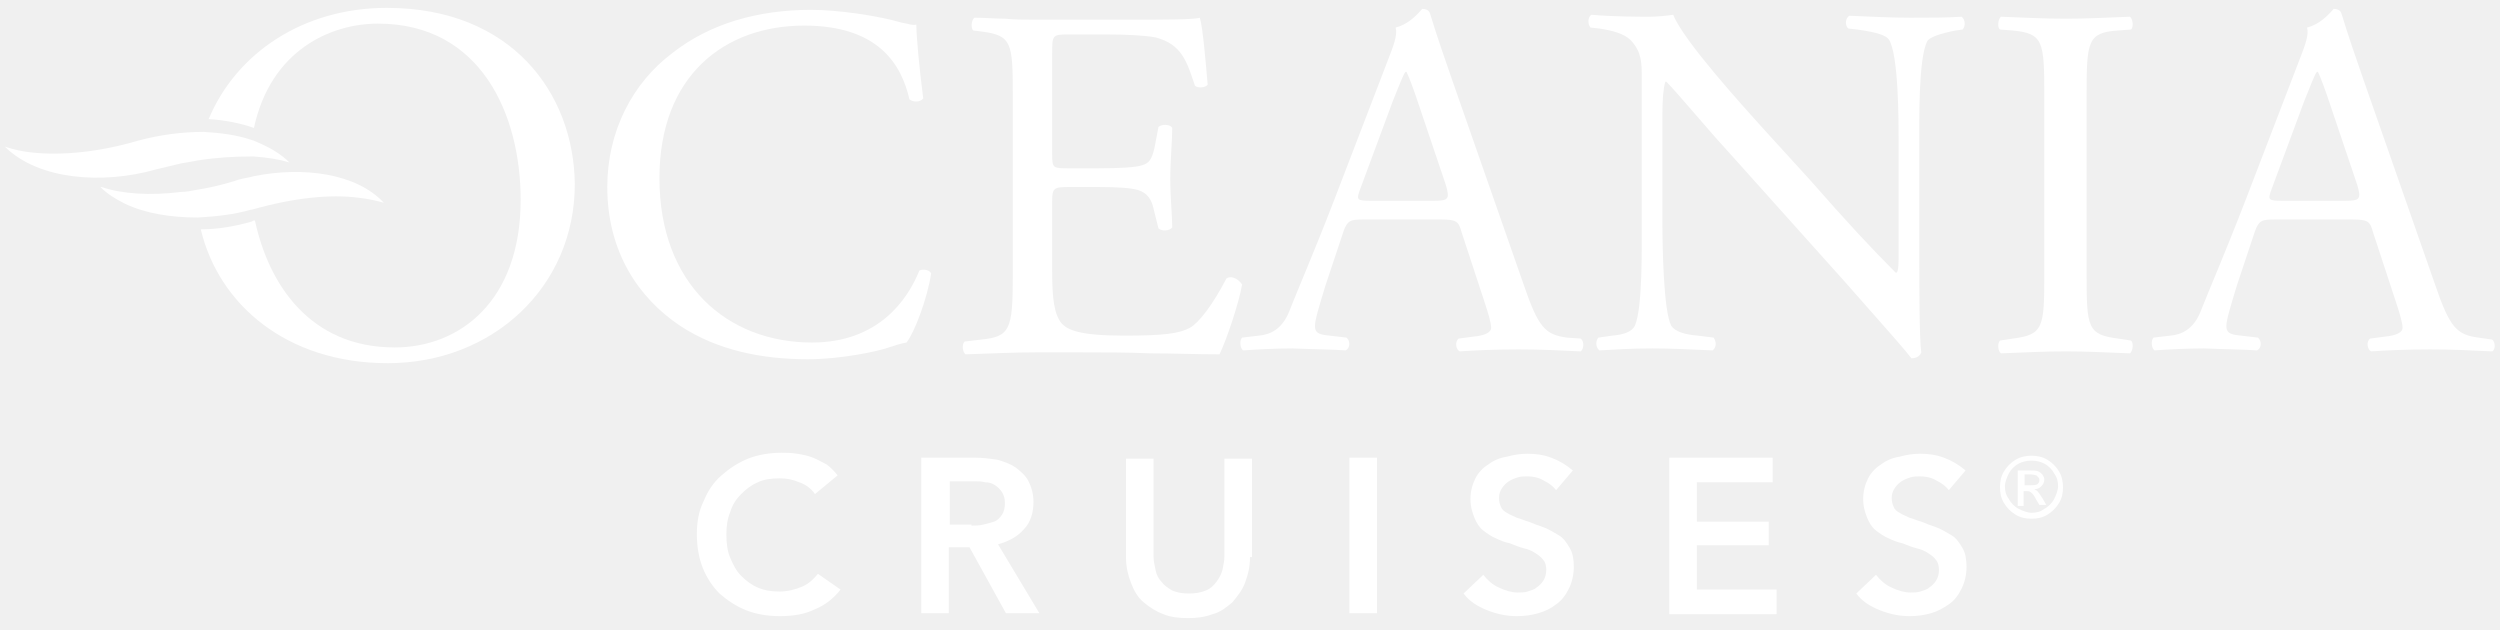
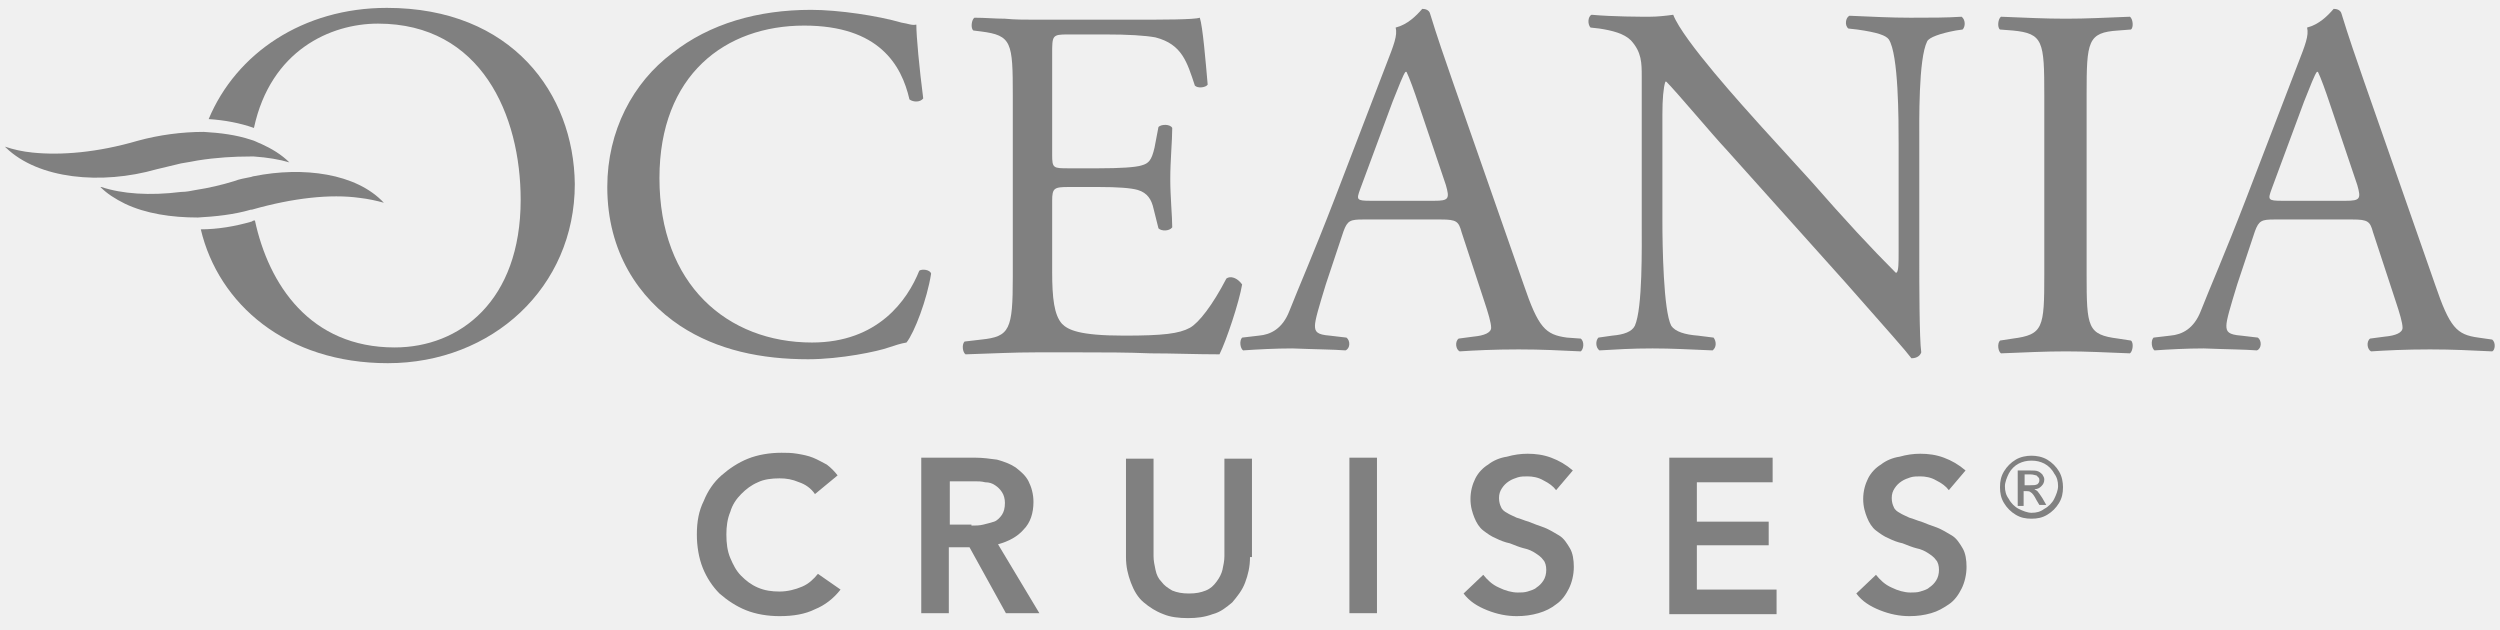
<svg xmlns="http://www.w3.org/2000/svg" version="1.1" id="OC_H_White" x="0px" y="0px" viewBox="0 0 254 64" style="enable-background:new 0 0 254 64;" xml:space="preserve">
  <style type="text/css">
- 	.st0{fill:#FFFFFF;}
+ 	.st0{fill:gray;}
</style>
  <g>
    <g>
      <path class="st0" d="M39.3,0.8c-8.5,0-15.3,4.6-18.1,11.3c1.6,0.1,3.2,0.4,4.6,0.9c1.7-7.9,7.8-10.6,12.6-10.6    c10.5,0,14.5,9.3,14.5,17.9c0,10.3-6.2,15-12.8,15c-8.6,0-12.8-6.4-14.2-12.9c-0.1,0-0.2,0-0.3,0.1c-1.7,0.5-3.5,0.8-5.2,0.8    c1.8,7.6,8.7,13.6,19,13.6c10.6,0,19-7.7,19-18.2C58.3,9.5,52,0.8,39.3,0.8z" />
      <path class="st0" d="M93.4,27.5c-1.2,3-4.2,7.3-10.9,7.3c-8.6,0-15.5-5.9-15.5-16.7C67,7.6,73.7,2.6,81.7,2.6    c7.6,0,9.9,4,10.7,7.5c0.4,0.3,1.1,0.3,1.4-0.1c-0.4-3.1-0.7-6.3-0.7-7.5c-0.5,0.1-0.8-0.1-1.5-0.2C89.2,1.6,85.2,1,82.4,1    C77,1,72.1,2.4,68.3,5.4c-4,3-6.6,7.9-6.6,13.6c0,6.6,3.2,11.3,7.4,14.1c3.8,2.5,8.3,3.4,13,3.4c3.3,0,7.1-0.8,8.2-1.2    c0.6-0.2,1.2-0.4,1.8-0.5c0.8-1,2.1-4.4,2.5-7C94.5,27.4,93.7,27.3,93.4,27.5z" />
      <path class="st0" d="M124.6,28.3c-1.4,2.7-2.8,4.5-3.7,5c-1.1,0.6-2.7,0.8-6.7,0.8c-4.6,0-5.7-0.6-6.3-1.2c-0.8-0.9-1-2.6-1-5.3    v-7.2c0-1.3,0.2-1.4,1.7-1.4h3c2,0,3.3,0.1,4,0.3c1,0.3,1.4,1,1.6,1.9l0.5,2c0.3,0.3,1.1,0.3,1.4-0.1c0-1.1-0.2-3.1-0.2-4.9    c0-1.9,0.2-3.9,0.2-5.2c-0.2-0.4-1.1-0.4-1.4-0.1l-0.4,2.1c-0.3,1.3-0.6,1.6-1.3,1.8c-0.6,0.2-2.2,0.3-4.4,0.3h-3    c-1.6,0-1.7,0-1.7-1.4V5.5c0-1.9,0-2,1.6-2h3.8c2.3,0,4,0.1,5.1,0.3c2.7,0.7,3.2,2.5,4,4.9c0.3,0.3,1.1,0.2,1.3-0.1    c-0.2-2.3-0.5-5.9-0.8-6.8c-0.6,0.2-3.7,0.2-7,0.2h-9.8c-1,0-2,0-3-0.1c-1,0-2-0.1-3.1-0.1c-0.3,0.2-0.4,1.1-0.1,1.3l0.8,0.1    c3.1,0.4,3.2,1.1,3.2,6.5v18.4c0,5.4-0.3,6.1-3.2,6.4l-1.7,0.2c-0.3,0.3-0.2,1.1,0.1,1.3c3.1-0.1,4.9-0.2,7.1-0.2h4.7    c2.3,0,4.6,0,7,0.1c2.3,0,4.6,0.1,7,0.1c0.7-1.4,2-5.3,2.3-7.1C125.7,28.2,125,28,124.6,28.3z" />
      <path class="st0" d="M194.1,1.8c-2,0-3.8-0.1-6.2-0.2c-0.4,0.2-0.5,1-0.1,1.3l0.9,0.1c2.1,0.3,2.9,0.6,3.2,1c1,1.5,1,8.2,1,10.6    v11c0,1.1,0,1.9-0.2,2.1h-0.1c-2.5-2.5-5.1-5.3-8.6-9.3l-5.1-5.6c-1.7-1.9-7.9-8.7-8.9-11.3c-0.7,0.1-1.6,0.2-2.4,0.2    c-0.9,0-3.7,0-5.9-0.2c-0.4,0.2-0.4,1-0.1,1.3l0.9,0.1c1.3,0.2,2.5,0.5,3.2,1.2c1.1,1.2,1.1,2.3,1.1,3.7v14.8    c0,2.5,0.1,8.7-0.7,10.5c-0.3,0.6-1.1,0.9-2.3,1l-1.4,0.2c-0.3,0.3-0.3,1,0.1,1.3c1.8-0.1,3.2-0.2,5.4-0.2c1.9,0,3.8,0.1,6.1,0.2    c0.4-0.3,0.4-0.9,0.1-1.3l-1.6-0.2c-1.3-0.1-2.3-0.4-2.7-1c-0.8-1.5-0.9-8.2-0.9-10.6V11.6c0-1.5,0.1-2.7,0.3-3.3h0.1    c1.1,1.1,4.6,5.3,6.1,6.9l12.1,13.5c4.5,5.1,6.1,6.9,6.7,7.7c0.6,0,0.9-0.3,1-0.6c-0.2-1.3-0.2-7.4-0.2-9V14.7    c0-2.4-0.1-8.7,0.8-10.5c0.2-0.4,1.3-0.8,2.9-1.1l0.7-0.1c0.3-0.3,0.3-1-0.1-1.3C197.7,1.8,196.3,1.8,194.1,1.8z" />
      <path class="st0" d="M215.2,3.1l1.3-0.1c0.3-0.2,0.2-1.1-0.1-1.3c-2.6,0.1-4.4,0.2-6.5,0.2c-2.2,0-4-0.1-6.6-0.2    c-0.3,0.2-0.4,1.1-0.1,1.3l1.3,0.1c3.1,0.3,3.2,1.1,3.2,6.6v18.2c0,5.4-0.1,6.1-3.2,6.5l-1.3,0.2c-0.3,0.3-0.2,1.1,0.1,1.3    c2.6-0.1,4.4-0.2,6.6-0.2c2.1,0,3.9,0.1,6.5,0.2c0.3-0.2,0.4-1.1,0.1-1.3l-1.3-0.2c-3.1-0.4-3.2-1.1-3.2-6.5V9.6    C212,4.2,212.1,3.3,215.2,3.1z" />
      <g>
        <path class="st0" d="M159.2,34.3c-2.2-0.3-2.9-1-4.4-5.4l-7.2-20.6c-0.8-2.3-1.6-4.6-2.3-6.9c-0.1-0.4-0.5-0.5-0.8-0.5     c-0.6,0.7-1.5,1.6-2.7,1.9c0.2,0.8-0.2,1.8-0.9,3.6l-5.3,13.8c-2.2,5.7-3.7,9.1-4.6,11.4c-0.7,1.8-1.9,2.4-3.1,2.5l-1.7,0.2     c-0.3,0.3-0.2,1.1,0.1,1.3c1.4-0.1,3.3-0.2,5-0.2c2.5,0.1,4.1,0.1,5.4,0.2c0.5-0.2,0.5-1,0.1-1.3l-1.7-0.2     c-1.3-0.1-1.5-0.4-1.5-1c0-0.6,0.4-1.9,1.1-4.2l1.8-5.4c0.4-1.1,0.7-1.2,2-1.2h7.9c1.6,0,1.8,0.2,2.1,1.3l2.3,7     c0.4,1.2,0.7,2.2,0.7,2.7c0,0.5-0.7,0.8-1.8,0.9l-1.5,0.2c-0.4,0.3-0.3,1.1,0.1,1.3c1.5-0.1,3.5-0.2,6-0.2c2.3,0,4.2,0.1,6.3,0.2     c0.3-0.2,0.4-1,0-1.3L159.2,34.3z M145.7,20.4h-6.4c-1.5,0-1.5-0.1-1.1-1.2l3.3-8.9c0.6-1.5,1.1-2.8,1.3-3h0.1     c0.3,0.6,0.8,2,1.2,3.2l2.8,8.3C147.3,20.2,147.2,20.4,145.7,20.4z" />
        <path class="st0" d="M253.2,34.5l-1.4-0.2c-2.2-0.3-2.9-1-4.4-5.4l-7.2-20.6c-0.8-2.3-1.6-4.6-2.3-6.9c-0.1-0.4-0.5-0.5-0.8-0.5     c-0.6,0.7-1.5,1.6-2.7,1.9c0.2,0.8-0.2,1.8-0.9,3.6l-5.3,13.8c-2.2,5.7-3.7,9.1-4.6,11.4c-0.7,1.8-1.9,2.4-3.1,2.5l-1.7,0.2     c-0.3,0.3-0.2,1.1,0.1,1.3c1.4-0.1,3.3-0.2,5-0.2c2.5,0.1,4.1,0.1,5.4,0.2c0.5-0.2,0.5-1,0.1-1.3l-1.7-0.2     c-1.3-0.1-1.5-0.4-1.5-1c0-0.6,0.4-1.9,1.1-4.2l1.8-5.4c0.4-1.1,0.7-1.2,2-1.2h7.9c1.6,0,1.8,0.2,2.1,1.3l2.3,7     c0.4,1.2,0.7,2.2,0.7,2.7c0,0.5-0.7,0.8-1.8,0.9l-1.5,0.2c-0.4,0.3-0.3,1.1,0.1,1.3c1.5-0.1,3.5-0.2,6-0.2c2.3,0,4.2,0.1,6.3,0.2     C253.5,35.6,253.6,34.8,253.2,34.5z M238.3,20.4h-6.4c-1.5,0-1.5-0.1-1.1-1.2l3.3-8.9c0.6-1.5,1.1-2.8,1.3-3h0.1     c0.3,0.6,0.8,2,1.2,3.2l2.8,8.3C239.9,20.2,239.8,20.4,238.3,20.4z" />
      </g>
      <path class="st0" d="M25.8,15.9c-0.1,0-0.2,0-0.4,0" />
      <g>
        <path class="st0" d="M18.4,16.6c0.6-0.1,1.2-0.2,1.7-0.3c1.9-0.3,3.7-0.4,5.3-0.4c0.1,0,0.2,0,0.4,0c1.4,0.1,2.6,0.3,3.6,0.6l0,0     c-0.8-0.8-1.8-1.4-2.9-1.9c-0.3-0.1-0.6-0.3-1-0.4c-1.5-0.5-3.1-0.7-4.8-0.8c-2.2,0-4.5,0.3-6.7,0.9c-4.1,1.2-7.8,1.5-10.7,1.2     c-1-0.1-1.9-0.3-2.8-0.6L0.6,15c3.3,3.2,9.7,3.8,15.3,2.2C16.7,17,17.6,16.8,18.4,16.6z" />
        <path class="st0" d="M25.8,17.9c-0.1,0-0.3,0.1-0.4,0.1c-0.5,0.1-1.1,0.2-1.6,0.4c-1.3,0.4-2.6,0.7-3.9,0.9     c-0.5,0.1-1,0.2-1.5,0.2c-3.2,0.4-6,0.2-8.1-0.5L10.2,19c0.7,0.7,1.5,1.2,2.5,1.7c2.1,1,4.7,1.4,7.4,1.4c1.8-0.1,3.7-0.3,5.4-0.8     c0,0,0.1,0,0.1,0c4.2-1.2,8-1.6,10.9-1.2c0.9,0.1,1.8,0.3,2.5,0.5l0,0C36.2,17.6,30.8,16.9,25.8,17.9z" />
      </g>
    </g>
    <g>
      <path class="st0" d="M82.8,50.2c-0.4-0.6-1-1-1.6-1.2c-0.7-0.3-1.3-0.4-2-0.4c-0.8,0-1.6,0.1-2.2,0.4c-0.7,0.3-1.2,0.7-1.7,1.2    c-0.5,0.5-0.9,1.1-1.1,1.8c-0.3,0.7-0.4,1.5-0.4,2.3c0,0.9,0.1,1.7,0.4,2.4c0.3,0.7,0.6,1.3,1.1,1.8c0.5,0.5,1,0.9,1.7,1.2    c0.7,0.3,1.4,0.4,2.2,0.4c0.8,0,1.6-0.2,2.3-0.5c0.7-0.3,1.2-0.8,1.6-1.3l2.3,1.6c-0.7,0.9-1.6,1.6-2.6,2c-1,0.5-2.2,0.7-3.6,0.7    c-1.2,0-2.4-0.2-3.4-0.6s-1.9-1-2.7-1.7c-0.7-0.7-1.3-1.6-1.7-2.6c-0.4-1-0.6-2.2-0.6-3.4c0-1.3,0.2-2.4,0.7-3.4    c0.4-1,1-1.9,1.8-2.6c0.8-0.7,1.7-1.3,2.7-1.7c1-0.4,2.2-0.6,3.4-0.6c0.5,0,1,0,1.6,0.1c0.6,0.1,1.1,0.2,1.6,0.4    c0.5,0.2,1,0.5,1.4,0.7c0.4,0.3,0.8,0.7,1.1,1.1L82.8,50.2z" />
      <path class="st0" d="M93.6,46.5h5.5c0.7,0,1.5,0.1,2.2,0.2c0.7,0.2,1.3,0.4,1.9,0.8c0.5,0.4,1,0.8,1.3,1.4    c0.3,0.6,0.5,1.3,0.5,2.1c0,1.1-0.3,2.1-1,2.8c-0.6,0.7-1.5,1.2-2.6,1.5l4.2,7h-3.4l-3.7-6.7h-2.1v6.7h-2.8V46.5z M98.7,53.4    c0.4,0,0.8,0,1.2-0.1c0.4-0.1,0.8-0.2,1.1-0.3s0.6-0.4,0.8-0.7c0.2-0.3,0.3-0.7,0.3-1.2c0-0.4-0.1-0.8-0.3-1.1    c-0.2-0.3-0.4-0.5-0.7-0.7s-0.6-0.3-1-0.3c-0.4-0.1-0.7-0.1-1.1-0.1h-2.5v4.4H98.7z" />
      <path class="st0" d="M127,56.6c0,1-0.2,1.8-0.5,2.6c-0.3,0.8-0.8,1.4-1.3,2c-0.6,0.5-1.2,1-2,1.2c-0.8,0.3-1.6,0.4-2.5,0.4    c-0.9,0-1.8-0.1-2.5-0.4c-0.8-0.3-1.4-0.7-2-1.2c-0.6-0.5-1-1.2-1.3-2c-0.3-0.8-0.5-1.6-0.5-2.6v-10h2.8v9.9    c0,0.5,0.1,0.9,0.2,1.4c0.1,0.5,0.3,0.9,0.6,1.2c0.3,0.4,0.6,0.6,1.1,0.9c0.5,0.2,1,0.3,1.7,0.3c0.7,0,1.2-0.1,1.7-0.3    s0.8-0.5,1.1-0.9c0.3-0.4,0.5-0.8,0.6-1.2c0.1-0.5,0.2-0.9,0.2-1.4v-9.9h2.8V56.6z" />
      <path class="st0" d="M137.1,46.5h2.8v15.8h-2.8V46.5z" />
      <path class="st0" d="M158.1,49.8c-0.3-0.4-0.7-0.7-1.3-1c-0.5-0.3-1.1-0.4-1.6-0.4c-0.3,0-0.7,0-1,0.1c-0.3,0.1-0.6,0.2-0.9,0.4    c-0.3,0.2-0.5,0.4-0.7,0.7c-0.2,0.3-0.3,0.6-0.3,1c0,0.4,0.1,0.7,0.2,0.9c0.1,0.3,0.4,0.5,0.6,0.6c0.3,0.2,0.6,0.3,1,0.5    c0.4,0.1,0.8,0.3,1.2,0.4c0.5,0.2,1,0.4,1.6,0.6c0.5,0.2,1,0.5,1.5,0.8c0.5,0.3,0.8,0.8,1.1,1.3c0.3,0.5,0.4,1.2,0.4,1.9    c0,0.8-0.2,1.6-0.5,2.2c-0.3,0.6-0.7,1.2-1.3,1.6c-0.5,0.4-1.1,0.7-1.8,0.9c-0.7,0.2-1.4,0.3-2.2,0.3c-1,0-2-0.2-3-0.6    c-1-0.4-1.8-0.9-2.4-1.7l2-1.9c0.4,0.5,0.9,1,1.6,1.3c0.6,0.3,1.3,0.5,1.9,0.5c0.3,0,0.7,0,1-0.1c0.3-0.1,0.7-0.2,0.9-0.4    c0.3-0.2,0.5-0.4,0.7-0.7c0.2-0.3,0.3-0.7,0.3-1.1c0-0.4-0.1-0.8-0.3-1c-0.2-0.3-0.5-0.5-0.8-0.7c-0.3-0.2-0.7-0.4-1.2-0.5    c-0.4-0.1-0.9-0.3-1.4-0.5c-0.5-0.1-1-0.3-1.4-0.5c-0.5-0.2-0.9-0.5-1.3-0.8c-0.4-0.3-0.7-0.8-0.9-1.3c-0.2-0.5-0.4-1.1-0.4-1.9    c0-0.8,0.2-1.5,0.5-2.1c0.3-0.6,0.8-1.1,1.3-1.4c0.5-0.4,1.2-0.7,1.9-0.8c0.7-0.2,1.4-0.3,2.1-0.3c0.8,0,1.6,0.1,2.4,0.4    c0.8,0.3,1.5,0.7,2.2,1.3L158.1,49.8z" />
      <path class="st0" d="M169.6,46.5h10.5V49h-7.7v4h7.3v2.4h-7.3v4.5h8.1v2.5h-10.9V46.5z" />
      <path class="st0" d="M198,49.8c-0.3-0.4-0.7-0.7-1.3-1c-0.5-0.3-1.1-0.4-1.6-0.4c-0.3,0-0.7,0-1,0.1c-0.3,0.1-0.6,0.2-0.9,0.4    c-0.3,0.2-0.5,0.4-0.7,0.7c-0.2,0.3-0.3,0.6-0.3,1c0,0.4,0.1,0.7,0.2,0.9c0.1,0.3,0.4,0.5,0.6,0.6c0.3,0.2,0.6,0.3,1,0.5    c0.4,0.1,0.8,0.3,1.2,0.4c0.5,0.2,1,0.4,1.6,0.6c0.5,0.2,1,0.5,1.5,0.8c0.5,0.3,0.8,0.8,1.1,1.3c0.3,0.5,0.4,1.2,0.4,1.9    c0,0.8-0.2,1.6-0.5,2.2c-0.3,0.6-0.7,1.2-1.3,1.6s-1.1,0.7-1.8,0.9c-0.7,0.2-1.4,0.3-2.2,0.3c-1,0-2-0.2-3-0.6    c-1-0.4-1.8-0.9-2.4-1.7l2-1.9c0.4,0.5,0.9,1,1.6,1.3c0.6,0.3,1.3,0.5,1.9,0.5c0.3,0,0.7,0,1-0.1c0.3-0.1,0.7-0.2,0.9-0.4    c0.3-0.2,0.5-0.4,0.7-0.7c0.2-0.3,0.3-0.7,0.3-1.1c0-0.4-0.1-0.8-0.3-1c-0.2-0.3-0.5-0.5-0.8-0.7c-0.3-0.2-0.7-0.4-1.2-0.5    c-0.4-0.1-0.9-0.3-1.4-0.5c-0.5-0.1-1-0.3-1.4-0.5c-0.5-0.2-0.9-0.5-1.3-0.8c-0.4-0.3-0.7-0.8-0.9-1.3c-0.2-0.5-0.4-1.1-0.4-1.9    c0-0.8,0.2-1.5,0.5-2.1c0.3-0.6,0.8-1.1,1.3-1.4c0.5-0.4,1.2-0.7,1.9-0.8c0.7-0.2,1.4-0.3,2.1-0.3c0.8,0,1.6,0.1,2.4,0.4    c0.8,0.3,1.5,0.7,2.2,1.3L198,49.8z" />
    </g>
    <path class="st0" d="M118.9,16.8" />
    <g>
      <path class="st0" d="M206.4,46.3c0.5,0,1.1,0.1,1.6,0.4s0.9,0.7,1.2,1.2c0.3,0.5,0.4,1.1,0.4,1.6c0,0.6-0.1,1.1-0.4,1.6    c-0.3,0.5-0.7,0.9-1.2,1.2c-0.5,0.3-1,0.4-1.6,0.4c-0.6,0-1.1-0.1-1.6-0.4c-0.5-0.3-0.9-0.7-1.2-1.2c-0.3-0.5-0.4-1-0.4-1.6    c0-0.6,0.1-1.1,0.4-1.6c0.3-0.5,0.7-0.9,1.2-1.2S205.9,46.3,206.4,46.3z M206.4,46.8c-0.5,0-0.9,0.1-1.3,0.3c-0.4,0.2-0.8,0.6-1,1    c-0.2,0.4-0.4,0.9-0.4,1.3c0,0.5,0.1,0.9,0.4,1.3c0.2,0.4,0.6,0.8,1,1c0.4,0.2,0.9,0.4,1.3,0.4c0.5,0,0.9-0.1,1.3-0.4    c0.4-0.2,0.8-0.6,1-1c0.2-0.4,0.4-0.9,0.4-1.3c0-0.5-0.1-0.9-0.4-1.3c-0.2-0.4-0.6-0.8-1-1C207.3,46.9,206.9,46.8,206.4,46.8z     M205,51.3v-3.5h1.2c0.4,0,0.7,0,0.9,0.1c0.2,0.1,0.3,0.2,0.4,0.3c0.1,0.2,0.2,0.3,0.2,0.5c0,0.3-0.1,0.5-0.3,0.7    s-0.4,0.3-0.7,0.3c0.1,0.1,0.2,0.1,0.3,0.2c0.1,0.1,0.3,0.4,0.5,0.7l0.4,0.7h-0.7l-0.3-0.5c-0.2-0.4-0.4-0.7-0.6-0.8    c-0.1-0.1-0.3-0.1-0.4-0.1h-0.3v1.5H205z M205.6,49.3h0.7c0.3,0,0.5,0,0.7-0.1c0.1-0.1,0.2-0.2,0.2-0.4c0-0.1,0-0.2-0.1-0.3    s-0.1-0.1-0.2-0.2c-0.1,0-0.3-0.1-0.6-0.1h-0.6V49.3z" />
    </g>
  </g>
</svg>
